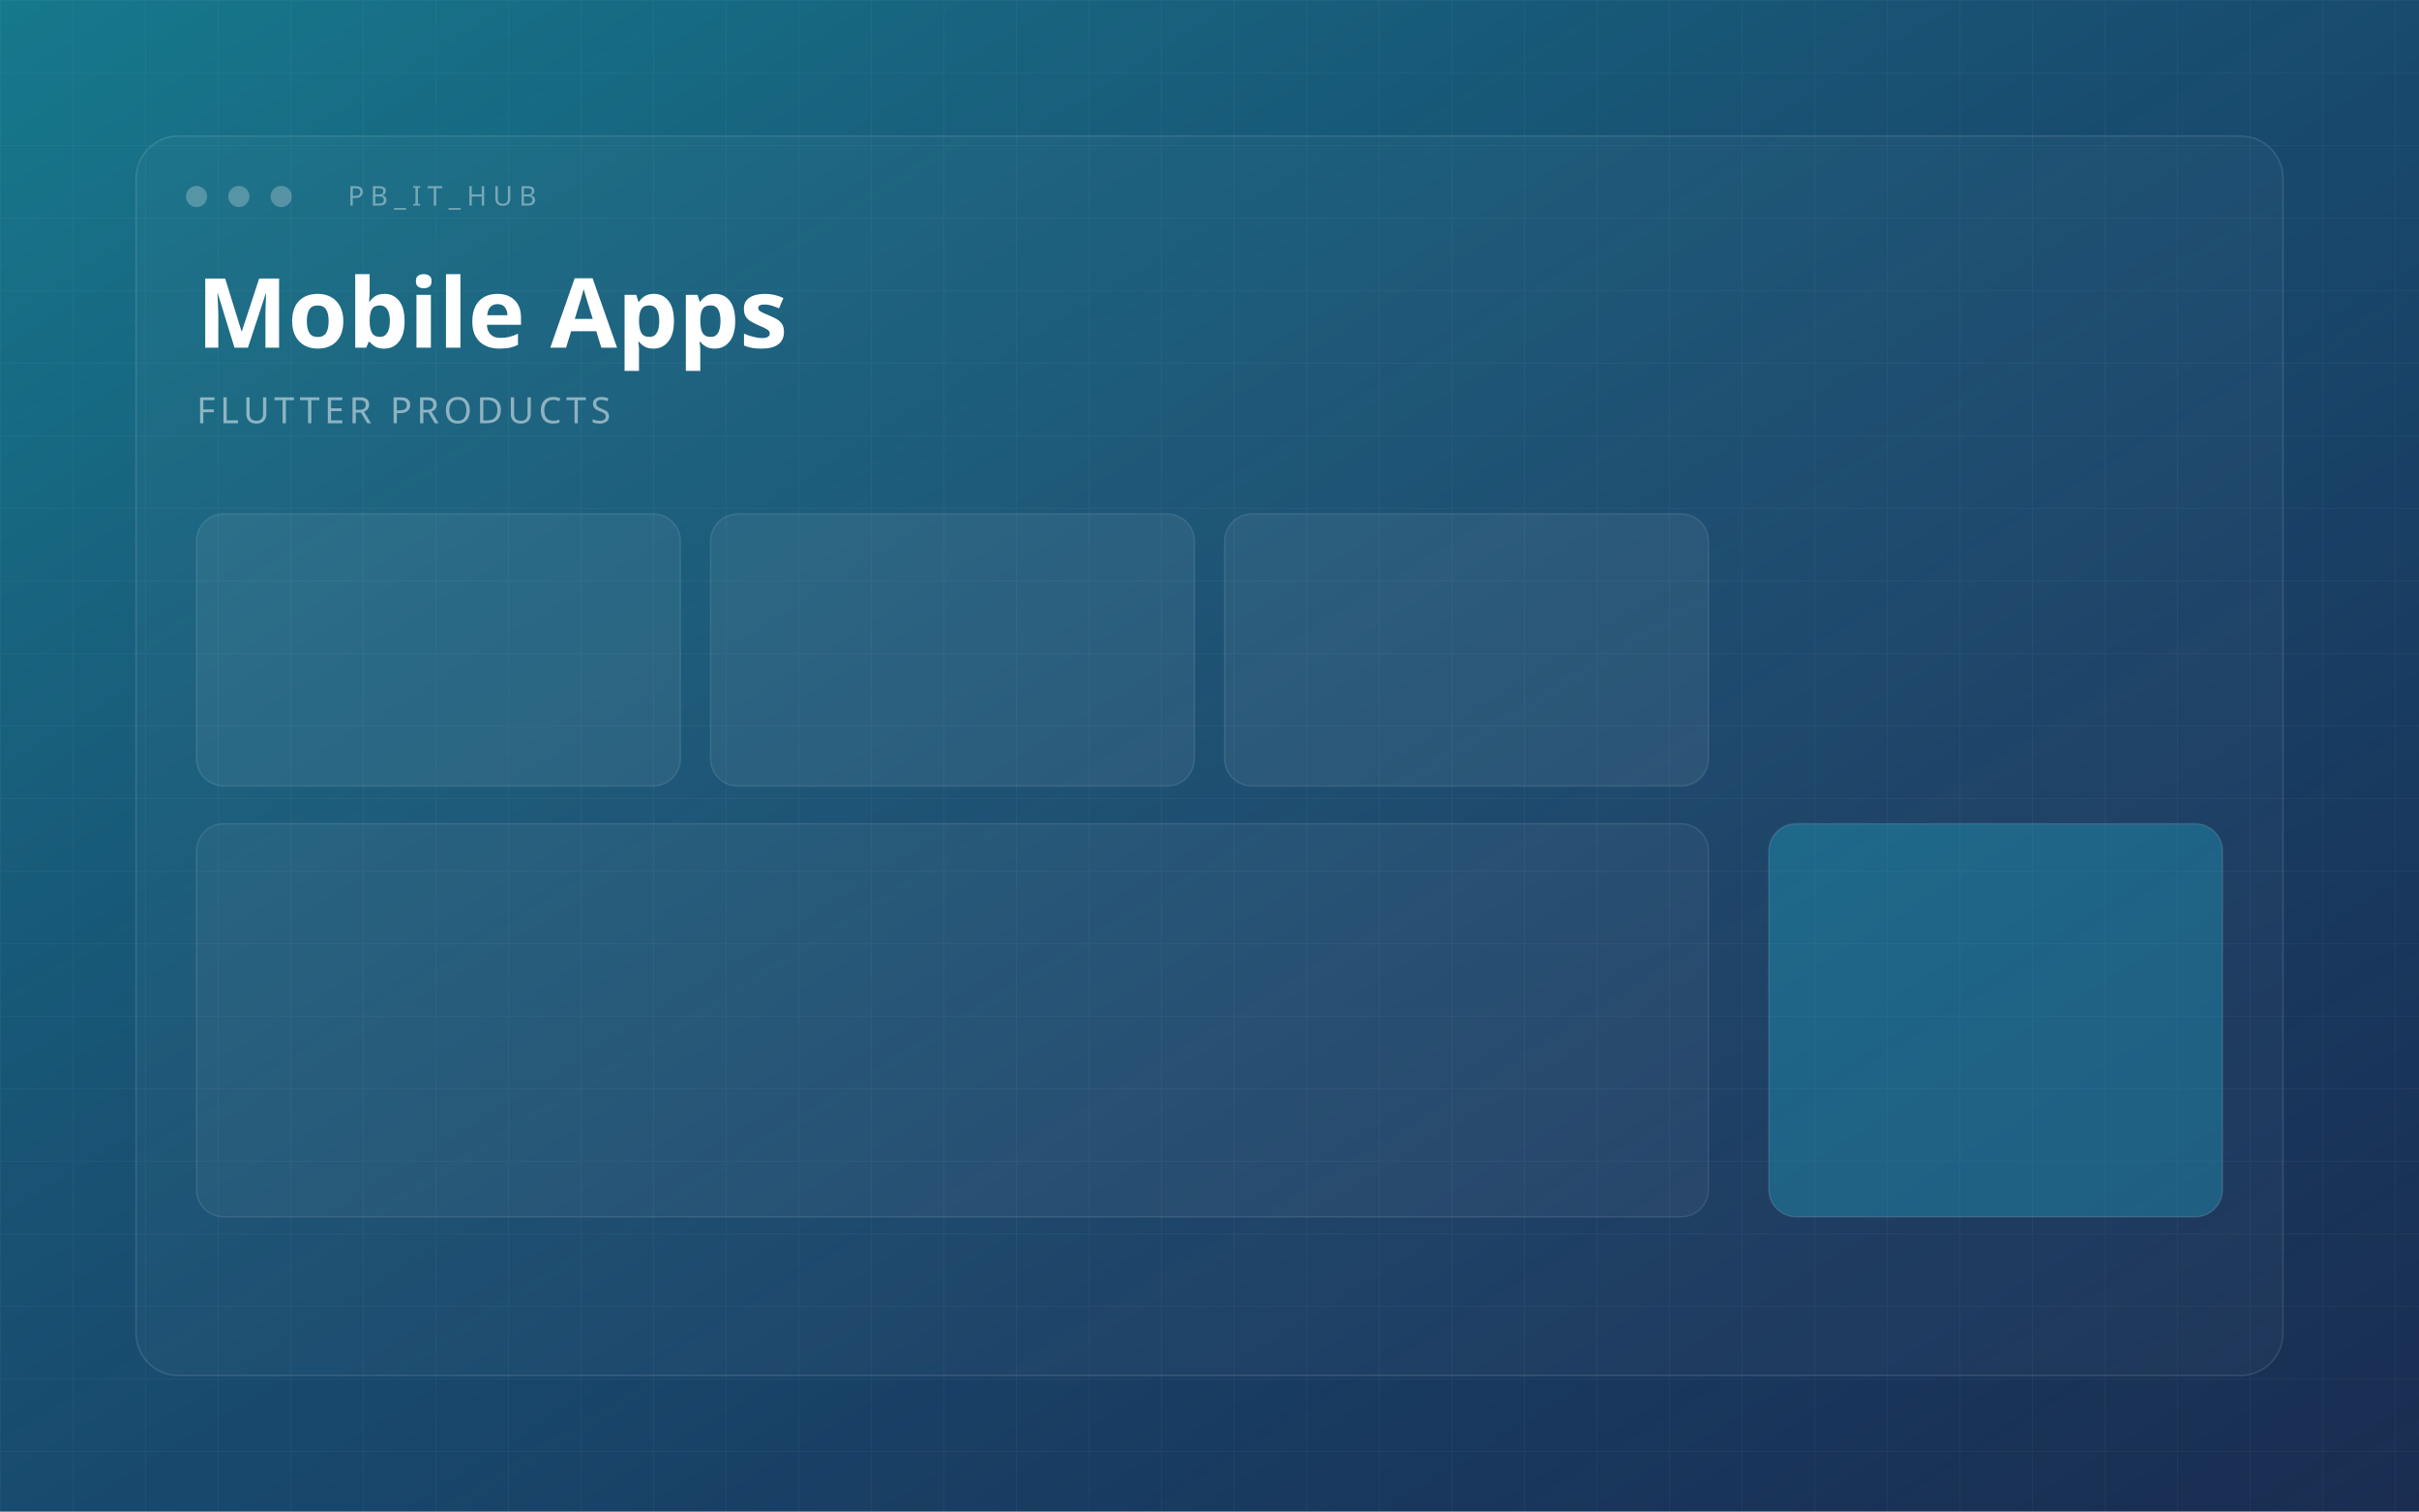
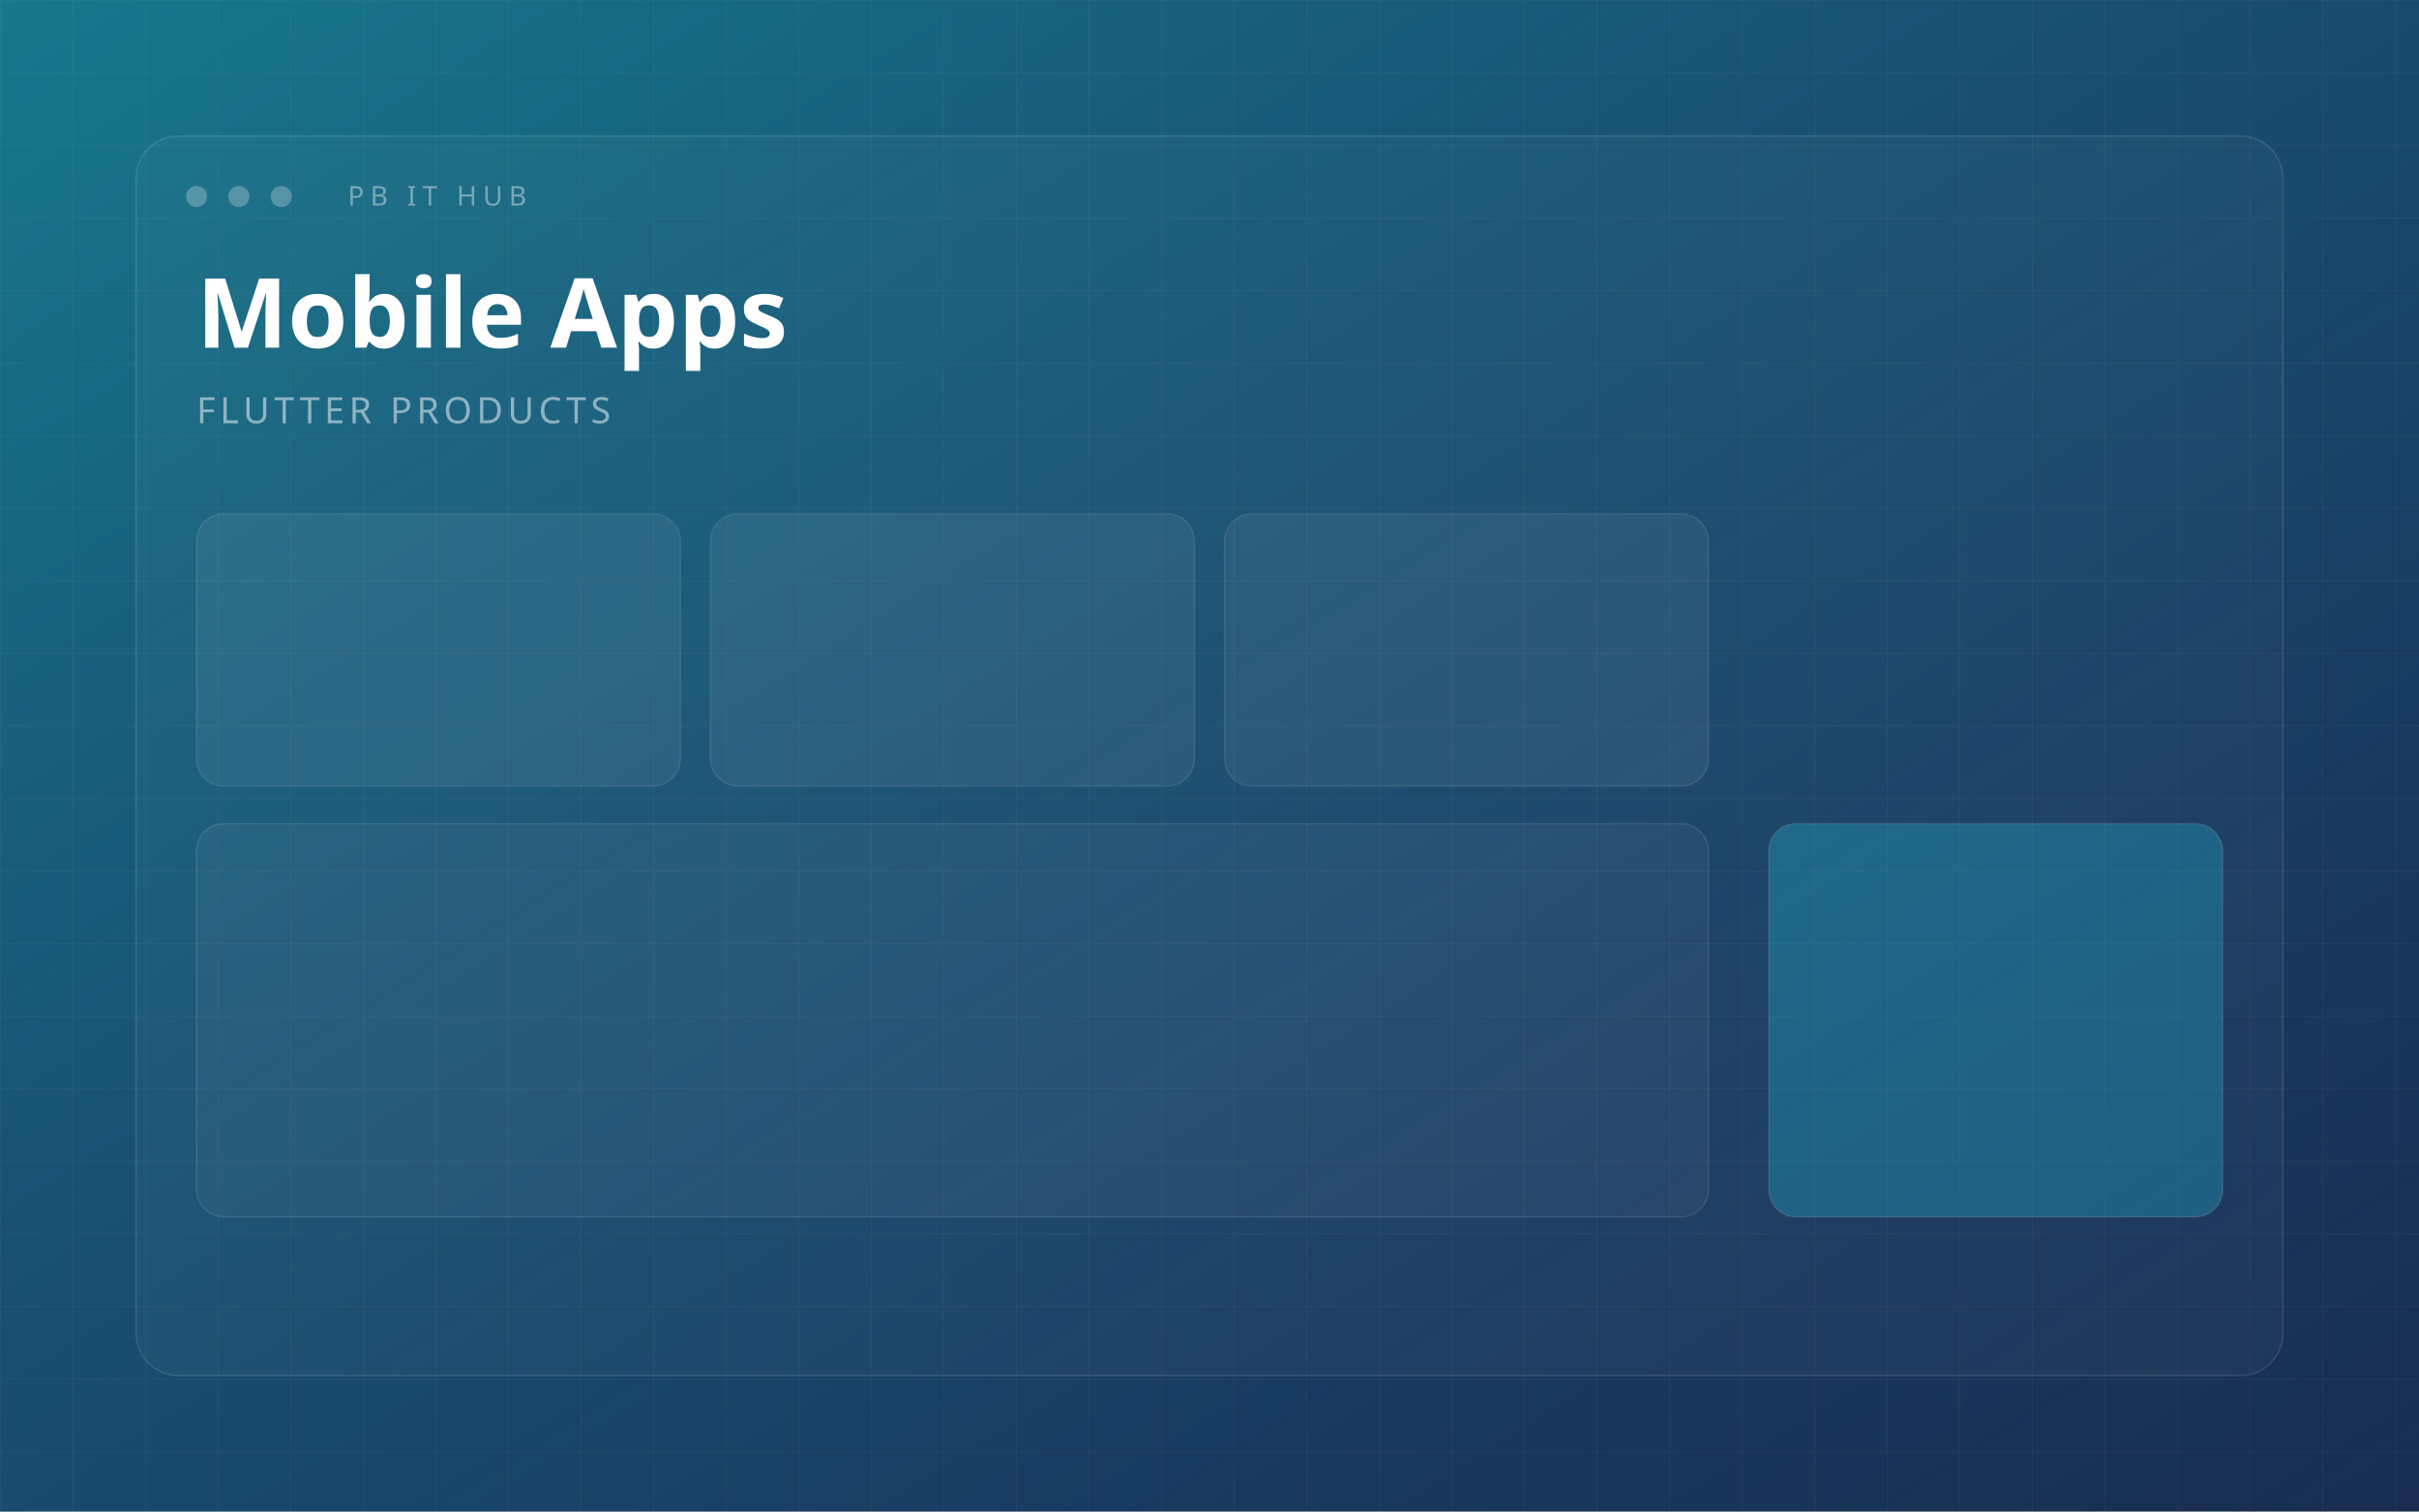
<svg xmlns="http://www.w3.org/2000/svg" width="1600" height="1000" viewBox="0 0 1600 1000" role="img" aria-label="Mobile Apps">
  <defs>
    <linearGradient id="bg" x1="0" y1="0" x2="1" y2="1">
      <stop offset="0%" stop-color="#070B14" />
      <stop offset="55%" stop-color="#0B1220" />
      <stop offset="100%" stop-color="#111827" />
    </linearGradient>
    <linearGradient id="a" x1="0" y1="0" x2="1" y2="1">
      <stop offset="0%" stop-color="#22D3EE" stop-opacity="0.55" />
      <stop offset="100%" stop-color="#3B82F6" stop-opacity="0.2" />
    </linearGradient>
    <pattern id="g" width="48" height="48" patternUnits="userSpaceOnUse">
      <path d="M48 0H0V48" fill="none" stroke="rgba(255,255,255,0.05)" stroke-width="1" />
    </pattern>
  </defs>
  <rect width="1600" height="1000" fill="url(#bg)" />
  <rect width="1600" height="1000" fill="url(#a)" />
  <rect width="1600" height="1000" fill="url(#g)" />
  <rect x="90" y="90" width="1420" height="820" rx="28" fill="rgba(255,255,255,0.03)" stroke="rgba(255,255,255,0.12)" />
  <circle cx="130" cy="130" r="7" fill="rgba(255,255,255,0.25)" />
  <circle cx="158" cy="130" r="7" fill="rgba(255,255,255,0.25)" />
  <circle cx="186" cy="130" r="7" fill="rgba(255,255,255,0.25)" />
-   <text x="230" y="136" fill="rgba(255,255,255,0.4)" font-family="ui-sans-serif,system-ui" font-size="18" letter-spacing="4">PB_IT_HUB</text>
+   <text x="230" y="136" fill="rgba(255,255,255,0.4)" font-family="ui-sans-serif,system-ui" font-size="18" letter-spacing="4">PB IT HUB</text>
  <text x="130" y="230" fill="#FFFFFF" font-family="ui-sans-serif,system-ui" font-size="64" font-weight="700">Mobile Apps</text>
  <text x="130" y="280" fill="rgba(255,255,255,0.5)" font-family="ui-sans-serif,system-ui" font-size="24" letter-spacing="3">FLUTTER PRODUCTS</text>
  <rect x="130" y="340" width="320" height="180" rx="18" fill="rgba(255,255,255,0.06)" stroke="rgba(255,255,255,0.1)" />
  <rect x="470" y="340" width="320" height="180" rx="18" fill="rgba(255,255,255,0.06)" stroke="rgba(255,255,255,0.1)" />
  <rect x="810" y="340" width="320" height="180" rx="18" fill="rgba(255,255,255,0.06)" stroke="rgba(255,255,255,0.1)" />
  <rect x="130" y="545" width="1000" height="260" rx="18" fill="rgba(255,255,255,0.04)" stroke="rgba(255,255,255,0.1)" />
  <rect x="1170" y="545" width="300" height="260" rx="18" fill="#22D3EE" fill-opacity="0.25" stroke="rgba(255,255,255,0.12)" />
</svg>
